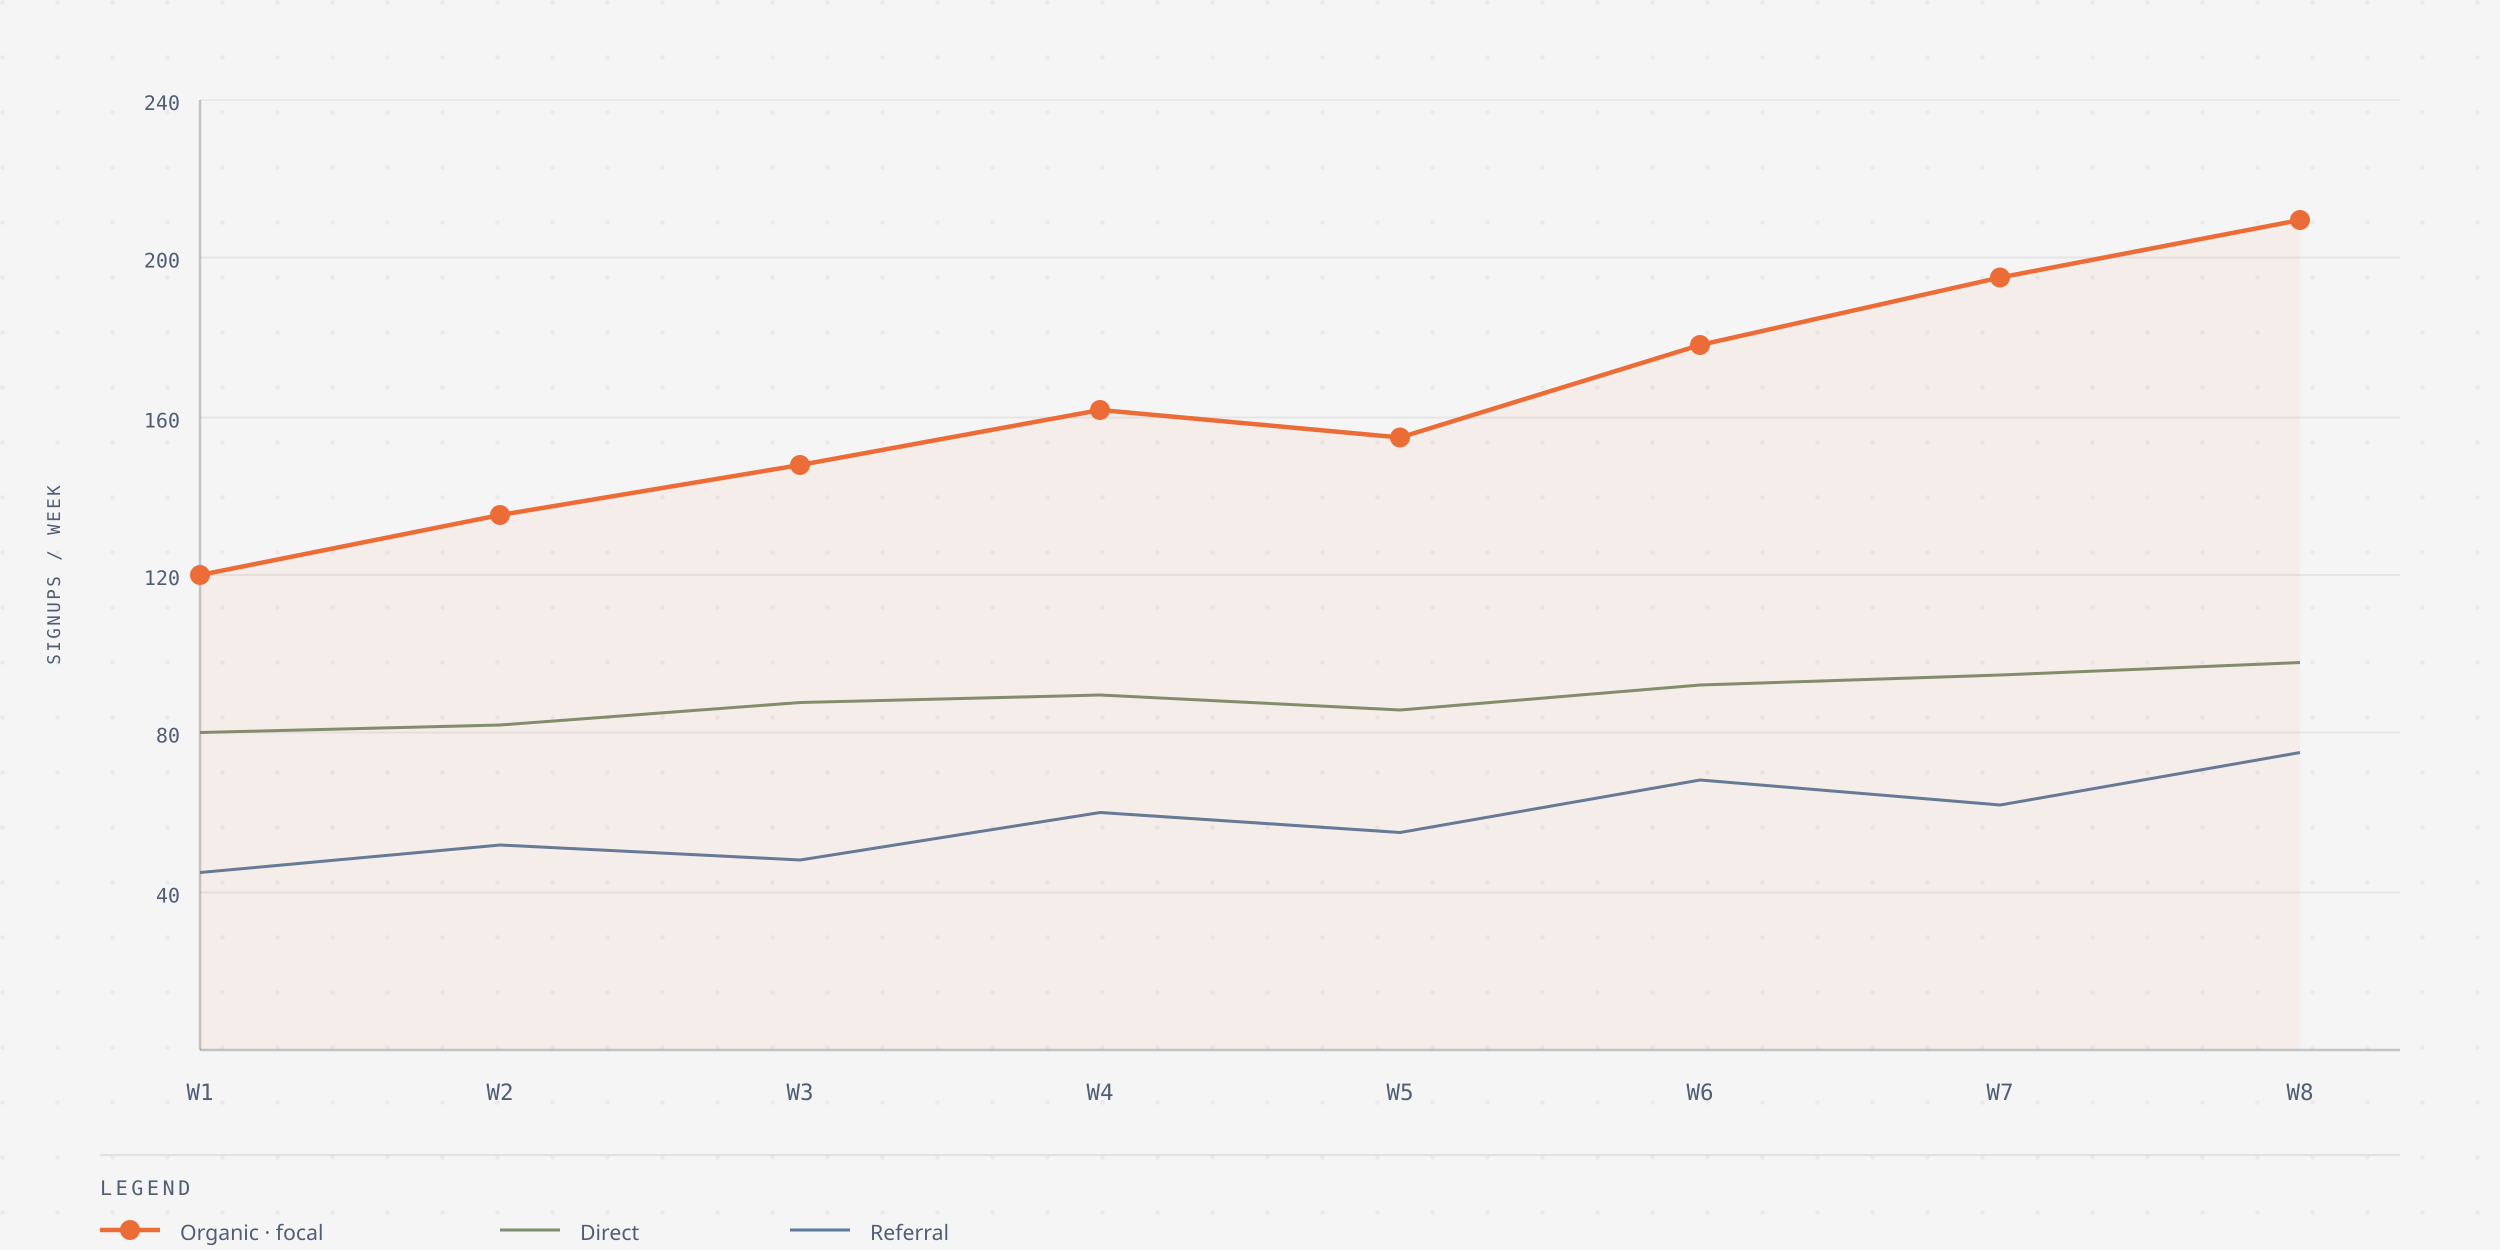
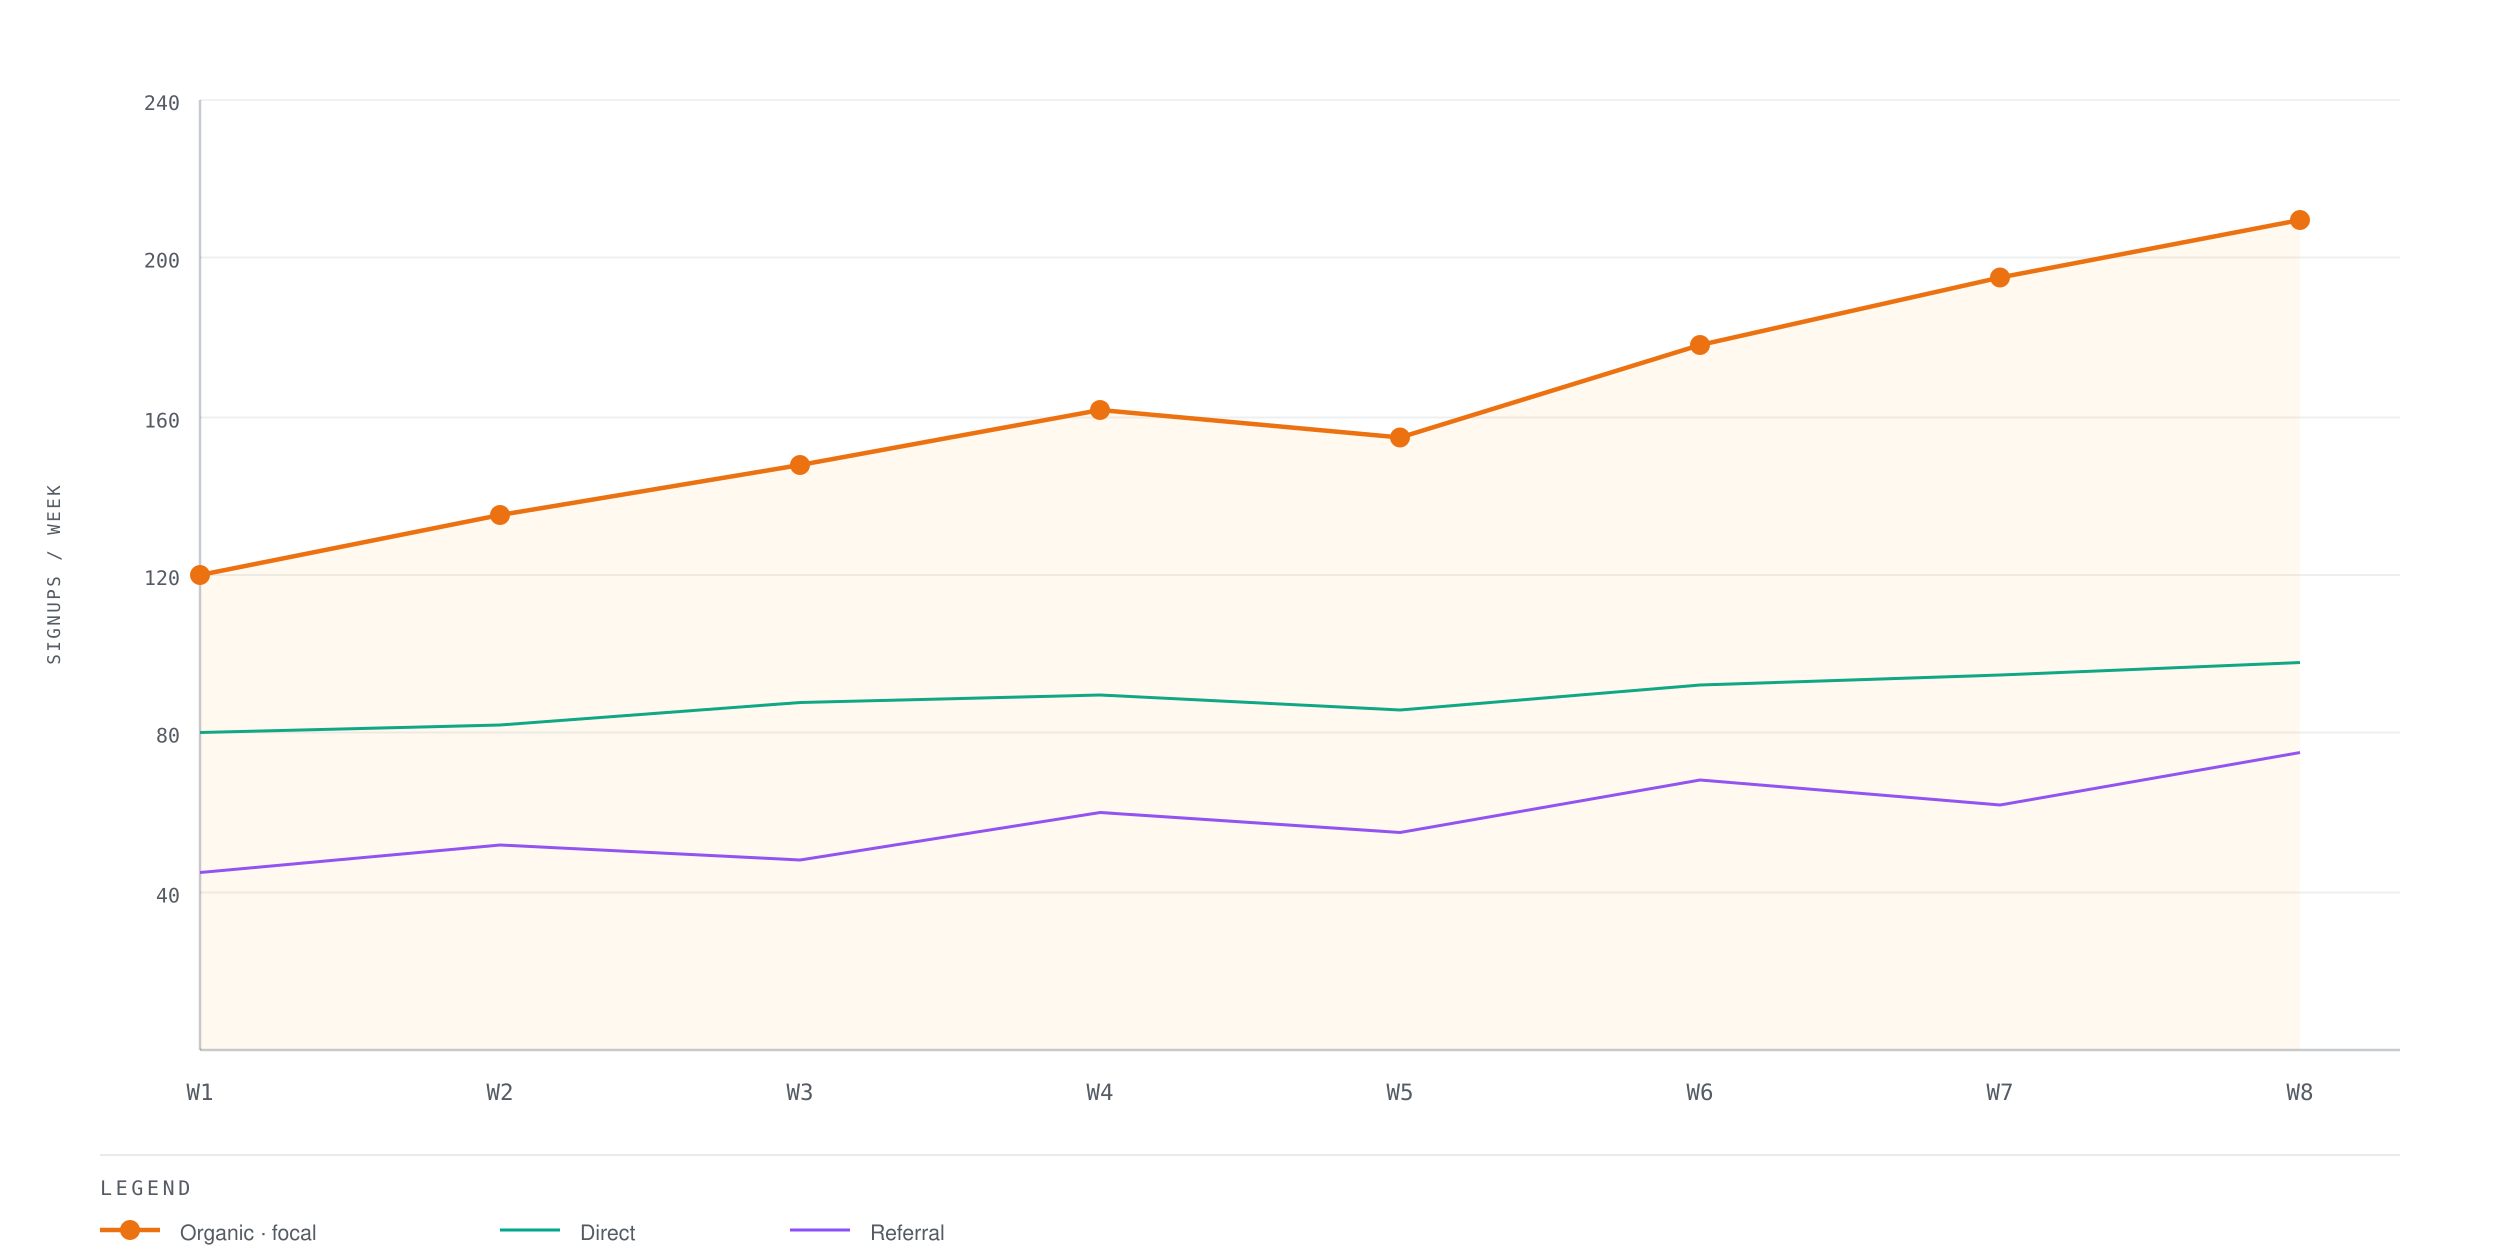
<svg xmlns="http://www.w3.org/2000/svg" viewBox="0 0 1000 500" role="img" aria-labelledby="line-title line-desc">
  <defs>
    <style>
/* page-css */
@font-face { font-family: 'Amazon Ember'; font-weight: 300; font-style: normal; src: local('Amazon Ember Light'), local('Amazon Ember'); }
@font-face { font-family: 'Amazon Ember'; font-weight: 400; font-style: normal; src: local('Amazon Ember'); }
@font-face { font-family: 'Amazon Ember'; font-weight: 400; font-style: italic; src: local('Amazon Ember Italic'), local('Amazon Ember'); }
@font-face { font-family: 'Amazon Ember'; font-weight: 600; font-style: normal; src: local('Amazon Ember Medium'), local('Amazon Ember'); }
@font-face { font-family: 'Amazon Ember'; font-weight: 700; font-style: normal; src: local('Amazon Ember Bold'), local('Amazon Ember'); }
@font-face { font-family: 'Amazon Ember'; font-weight: 800; font-style: normal; src: local('Amazon Ember Heavy'), local('Amazon Ember'); }
@font-face { font-family: 'Amazon Ember Mono'; font-weight: 400; font-style: normal; src: local('Amazon Ember Mono'); }
@font-face { font-family: 'Amazon Ember Mono'; font-weight: 700; font-style: normal; src: local('Amazon Ember Mono Bold'), local('Amazon Ember Mono'); }
/* /page-css */
    </style>
-     <pattern id="dots" width="22" height="22" patternUnits="userSpaceOnUse">
-       <circle cx="1" cy="1" r="0.9" fill="rgba(45,49,66,0.10)" />
-     </pattern>
  </defs>
-   <rect width="100%" height="100%" fill="#f5f5f5" />
-   <rect width="100%" height="100%" fill="url(#dots)" opacity="0.55" />
-   <text transform="rotate(-90 24 230)" x="24" y="230" fill="#4f5d75" font-size="7" font-family="'Geist Mono', monospace" letter-spacing="0.14em" text-anchor="middle">SIGNUPS / WEEK</text>
-   <line x1="80" y1="357" x2="960" y2="357" stroke="rgba(45,49,66,0.08)" stroke-width="0.8" />
-   <line x1="80" y1="293" x2="960" y2="293" stroke="rgba(45,49,66,0.08)" stroke-width="0.8" />
-   <line x1="80" y1="230" x2="960" y2="230" stroke="rgba(45,49,66,0.08)" stroke-width="0.8" />
-   <line x1="80" y1="167" x2="960" y2="167" stroke="rgba(45,49,66,0.08)" stroke-width="0.8" />
-   <line x1="80" y1="103" x2="960" y2="103" stroke="rgba(45,49,66,0.08)" stroke-width="0.8" />
-   <line x1="80" y1="40" x2="960" y2="40" stroke="rgba(45,49,66,0.06)" stroke-width="0.8" />
-   <line x1="80" y1="40" x2="80" y2="420" stroke="rgba(45,49,66,0.25)" stroke-width="1" />
-   <line x1="80" y1="420" x2="960" y2="420" stroke="rgba(45,49,66,0.25)" stroke-width="1" />
-   <text x="72" y="361" fill="#4f5d75" font-size="8" font-family="'Geist Mono', monospace" text-anchor="end">40</text>
-   <text x="72" y="297" fill="#4f5d75" font-size="8" font-family="'Geist Mono', monospace" text-anchor="end">80</text>
-   <text x="72" y="234" fill="#4f5d75" font-size="8" font-family="'Geist Mono', monospace" text-anchor="end">120</text>
-   <text x="72" y="171" fill="#4f5d75" font-size="8" font-family="'Geist Mono', monospace" text-anchor="end">160</text>
-   <text x="72" y="107" fill="#4f5d75" font-size="8" font-family="'Geist Mono', monospace" text-anchor="end">200</text>
-   <text x="72" y="44" fill="#4f5d75" font-size="8" font-family="'Geist Mono', monospace" text-anchor="end">240</text>
-   <polyline points="80,349 200,338 320,344 440,325 560,333 680,312 800,322 920,301" fill="none" stroke="#5e7a9b" stroke-width="1.2" stroke-linejoin="round" />
-   <polyline points="80,293 200,290 320,281 440,278 560,284 680,274 800,270 920,265" fill="none" stroke="#7c8f6f" stroke-width="1.2" stroke-linejoin="round" />
-   <polygon points="80,230 200,206 320,186 440,164 560,175 680,138 800,111 920,88 920,420 80,420" fill="rgba(235,108,54,0.06)" />
-   <polyline points="80,230 200,206 320,186 440,164 560,175 680,138 800,111 920,88" fill="none" stroke="#eb6c36" stroke-width="1.8" stroke-linejoin="round" />
-   <circle cx="80" cy="230" r="4" fill="#eb6c36" />
-   <circle cx="200" cy="206" r="4" fill="#eb6c36" />
-   <circle cx="320" cy="186" r="4" fill="#eb6c36" />
-   <circle cx="440" cy="164" r="4" fill="#eb6c36" />
-   <circle cx="560" cy="175" r="4" fill="#eb6c36" />
-   <circle cx="680" cy="138" r="4" fill="#eb6c36" />
-   <circle cx="800" cy="111" r="4" fill="#eb6c36" />
-   <circle cx="920" cy="88" r="4" fill="#eb6c36" />
-   <text x="80" y="440" fill="#4f5d75" font-size="9" font-family="'Geist Mono', monospace" text-anchor="middle">W1</text>
-   <text x="200" y="440" fill="#4f5d75" font-size="9" font-family="'Geist Mono', monospace" text-anchor="middle">W2</text>
-   <text x="320" y="440" fill="#4f5d75" font-size="9" font-family="'Geist Mono', monospace" text-anchor="middle">W3</text>
-   <text x="440" y="440" fill="#4f5d75" font-size="9" font-family="'Geist Mono', monospace" text-anchor="middle">W4</text>
-   <text x="560" y="440" fill="#4f5d75" font-size="9" font-family="'Geist Mono', monospace" text-anchor="middle">W5</text>
-   <text x="680" y="440" fill="#4f5d75" font-size="9" font-family="'Geist Mono', monospace" text-anchor="middle">W6</text>
-   <text x="800" y="440" fill="#4f5d75" font-size="9" font-family="'Geist Mono', monospace" text-anchor="middle">W7</text>
-   <text x="920" y="440" fill="#4f5d75" font-size="9" font-family="'Geist Mono', monospace" text-anchor="middle">W8</text>
-   <line x1="40" y1="462" x2="960" y2="462" stroke="rgba(45,49,66,0.10)" stroke-width="0.8" />
-   <text x="40" y="478" fill="#4f5d75" font-size="8" font-family="'Geist Mono', monospace" letter-spacing="0.18em">LEGEND</text>
-   <line x1="40" y1="492" x2="64" y2="492" stroke="#eb6c36" stroke-width="1.8" />
-   <circle cx="52" cy="492" r="4" fill="#eb6c36" />
-   <text x="72" y="496" fill="#4f5d75" font-size="8.5" font-family="'Geist', sans-serif">Organic · focal</text>
-   <line x1="200" y1="492" x2="224" y2="492" stroke="#7c8f6f" stroke-width="1.2" />
-   <text x="232" y="496" fill="#4f5d75" font-size="8.5" font-family="'Geist', sans-serif">Direct</text>
-   <line x1="316" y1="492" x2="340" y2="492" stroke="#5e7a9b" stroke-width="1.2" />
-   <text x="348" y="496" fill="#4f5d75" font-size="8.5" font-family="'Geist', sans-serif">Referral</text>
+   <rect width="100%" height="100%" fill="#FFFFFF" />
+   <text transform="rotate(-90 24 230)" x="24" y="230" fill="#545B64" font-size="7" font-family="'Amazon Ember Mono', ui-monospace, monospace" letter-spacing="0.14em" text-anchor="middle">SIGNUPS / WEEK</text>
+   <line x1="80" y1="357" x2="960" y2="357" stroke="rgba(35,47,62,0.08)" stroke-width="0.8" />
+   <line x1="80" y1="293" x2="960" y2="293" stroke="rgba(35,47,62,0.08)" stroke-width="0.8" />
+   <line x1="80" y1="230" x2="960" y2="230" stroke="rgba(35,47,62,0.08)" stroke-width="0.8" />
+   <line x1="80" y1="167" x2="960" y2="167" stroke="rgba(35,47,62,0.08)" stroke-width="0.8" />
+   <line x1="80" y1="103" x2="960" y2="103" stroke="rgba(35,47,62,0.08)" stroke-width="0.8" />
+   <line x1="80" y1="40" x2="960" y2="40" stroke="rgba(35,47,62,0.06)" stroke-width="0.8" />
+   <line x1="80" y1="40" x2="80" y2="420" stroke="rgba(35,47,62,0.25)" stroke-width="1" />
+   <line x1="80" y1="420" x2="960" y2="420" stroke="rgba(35,47,62,0.25)" stroke-width="1" />
+   <text x="72" y="361" fill="#545B64" font-size="8" font-family="'Amazon Ember Mono', ui-monospace, monospace" text-anchor="end">40</text>
+   <text x="72" y="297" fill="#545B64" font-size="8" font-family="'Amazon Ember Mono', ui-monospace, monospace" text-anchor="end">80</text>
+   <text x="72" y="234" fill="#545B64" font-size="8" font-family="'Amazon Ember Mono', ui-monospace, monospace" text-anchor="end">120</text>
+   <text x="72" y="171" fill="#545B64" font-size="8" font-family="'Amazon Ember Mono', ui-monospace, monospace" text-anchor="end">160</text>
+   <text x="72" y="107" fill="#545B64" font-size="8" font-family="'Amazon Ember Mono', ui-monospace, monospace" text-anchor="end">200</text>
+   <text x="72" y="44" fill="#545B64" font-size="8" font-family="'Amazon Ember Mono', ui-monospace, monospace" text-anchor="end">240</text>
+   <polyline points="80,349 200,338 320,344 440,325 560,333 680,312 800,322 920,301" fill="none" stroke="#8C4FFF" stroke-width="1.2" stroke-linejoin="round" />
+   <polyline points="80,293 200,290 320,281 440,278 560,284 680,274 800,270 920,265" fill="none" stroke="#01A88D" stroke-width="1.2" stroke-linejoin="round" />
+   <polygon points="80,230 200,206 320,186 440,164 560,175 680,138 800,111 920,88 920,420 80,420" fill="rgba(255,153,0,0.06)" />
+   <polyline points="80,230 200,206 320,186 440,164 560,175 680,138 800,111 920,88" fill="none" stroke="#EC7211" stroke-width="1.8" stroke-linejoin="round" />
+   <circle cx="80" cy="230" r="4" fill="#EC7211" />
+   <circle cx="200" cy="206" r="4" fill="#EC7211" />
+   <circle cx="320" cy="186" r="4" fill="#EC7211" />
+   <circle cx="440" cy="164" r="4" fill="#EC7211" />
+   <circle cx="560" cy="175" r="4" fill="#EC7211" />
+   <circle cx="680" cy="138" r="4" fill="#EC7211" />
+   <circle cx="800" cy="111" r="4" fill="#EC7211" />
+   <circle cx="920" cy="88" r="4" fill="#EC7211" />
+   <text x="80" y="440" fill="#545B64" font-size="9" font-family="'Amazon Ember Mono', ui-monospace, monospace" text-anchor="middle">W1</text>
+   <text x="200" y="440" fill="#545B64" font-size="9" font-family="'Amazon Ember Mono', ui-monospace, monospace" text-anchor="middle">W2</text>
+   <text x="320" y="440" fill="#545B64" font-size="9" font-family="'Amazon Ember Mono', ui-monospace, monospace" text-anchor="middle">W3</text>
+   <text x="440" y="440" fill="#545B64" font-size="9" font-family="'Amazon Ember Mono', ui-monospace, monospace" text-anchor="middle">W4</text>
+   <text x="560" y="440" fill="#545B64" font-size="9" font-family="'Amazon Ember Mono', ui-monospace, monospace" text-anchor="middle">W5</text>
+   <text x="680" y="440" fill="#545B64" font-size="9" font-family="'Amazon Ember Mono', ui-monospace, monospace" text-anchor="middle">W6</text>
+   <text x="800" y="440" fill="#545B64" font-size="9" font-family="'Amazon Ember Mono', ui-monospace, monospace" text-anchor="middle">W7</text>
+   <text x="920" y="440" fill="#545B64" font-size="9" font-family="'Amazon Ember Mono', ui-monospace, monospace" text-anchor="middle">W8</text>
+   <line x1="40" y1="462" x2="960" y2="462" stroke="rgba(35,47,62,0.10)" stroke-width="0.8" />
+   <text x="40" y="478" fill="#545B64" font-size="8" font-family="'Amazon Ember Mono', ui-monospace, monospace" letter-spacing="0.18em">LEGEND</text>
+   <line x1="40" y1="492" x2="64" y2="492" stroke="#EC7211" stroke-width="1.8" />
+   <circle cx="52" cy="492" r="4" fill="#EC7211" />
+   <text x="72" y="496" fill="#545B64" font-size="8.5" font-family="'Amazon Ember', 'Helvetica Neue', Helvetica, Arial, sans-serif">Organic · focal</text>
+   <line x1="200" y1="492" x2="224" y2="492" stroke="#01A88D" stroke-width="1.2" />
+   <text x="232" y="496" fill="#545B64" font-size="8.5" font-family="'Amazon Ember', 'Helvetica Neue', Helvetica, Arial, sans-serif">Direct</text>
+   <line x1="316" y1="492" x2="340" y2="492" stroke="#8C4FFF" stroke-width="1.2" />
+   <text x="348" y="496" fill="#545B64" font-size="8.5" font-family="'Amazon Ember', 'Helvetica Neue', Helvetica, Arial, sans-serif">Referral</text>
</svg>
